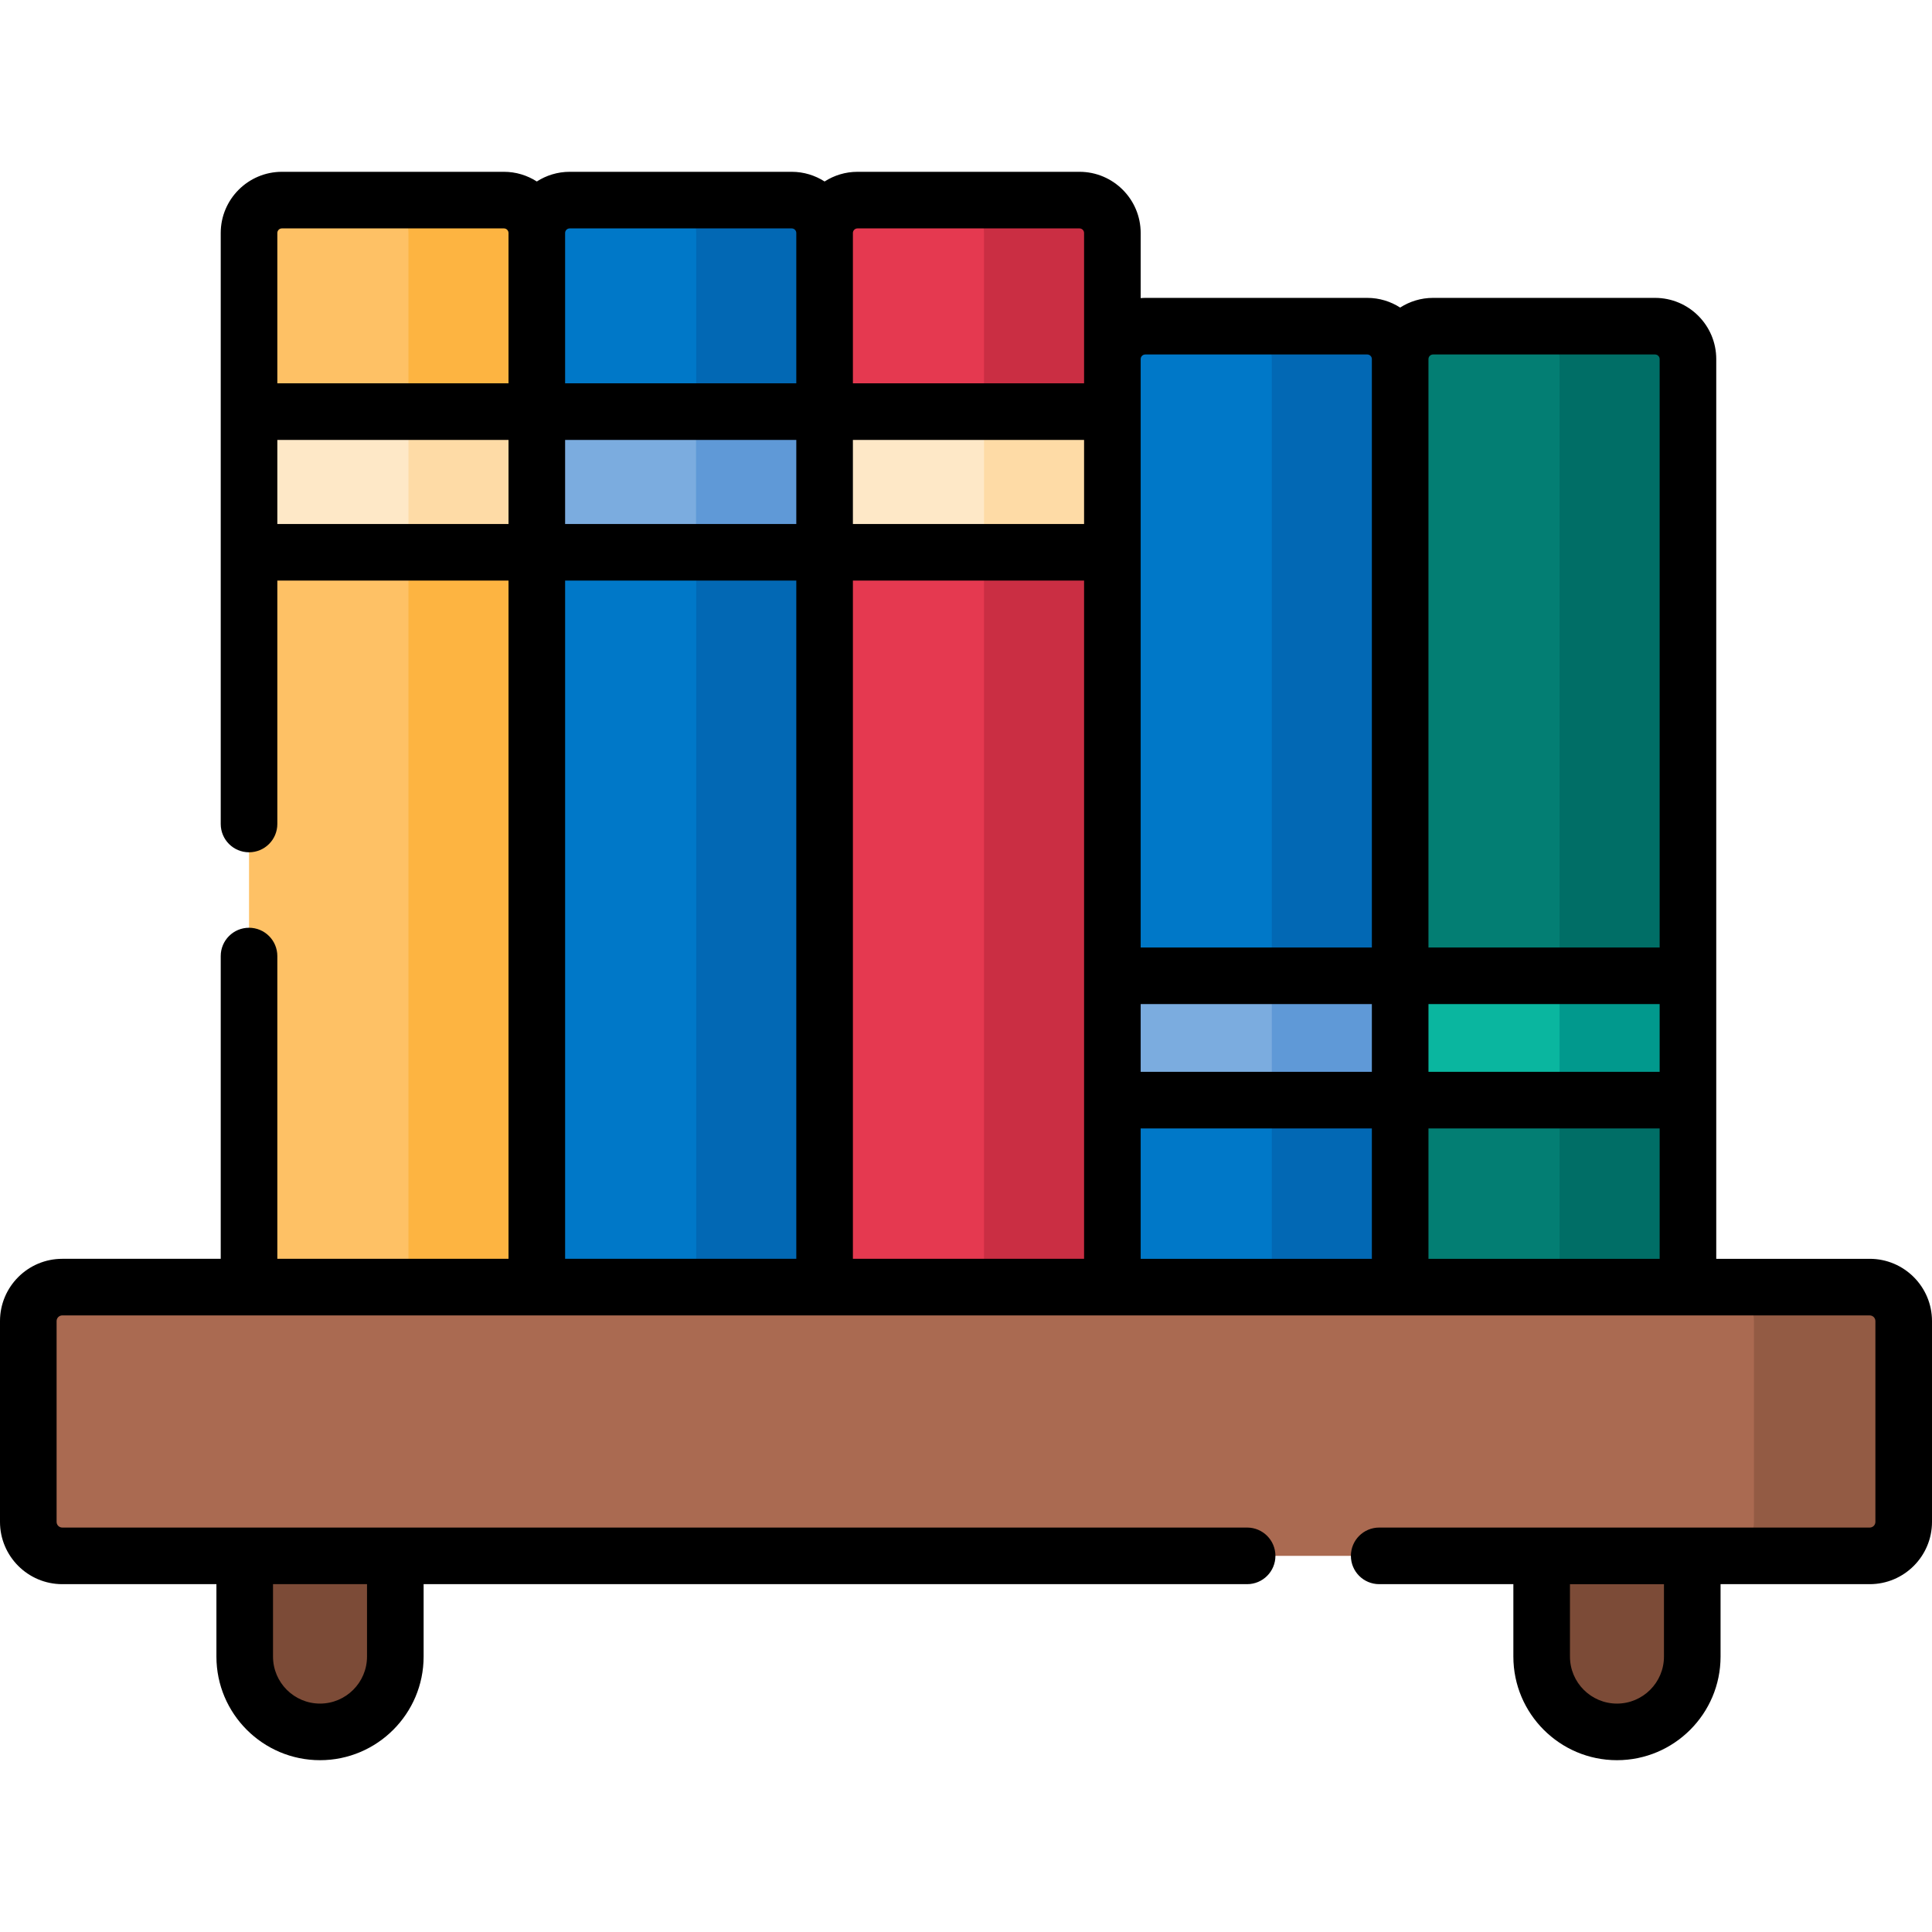
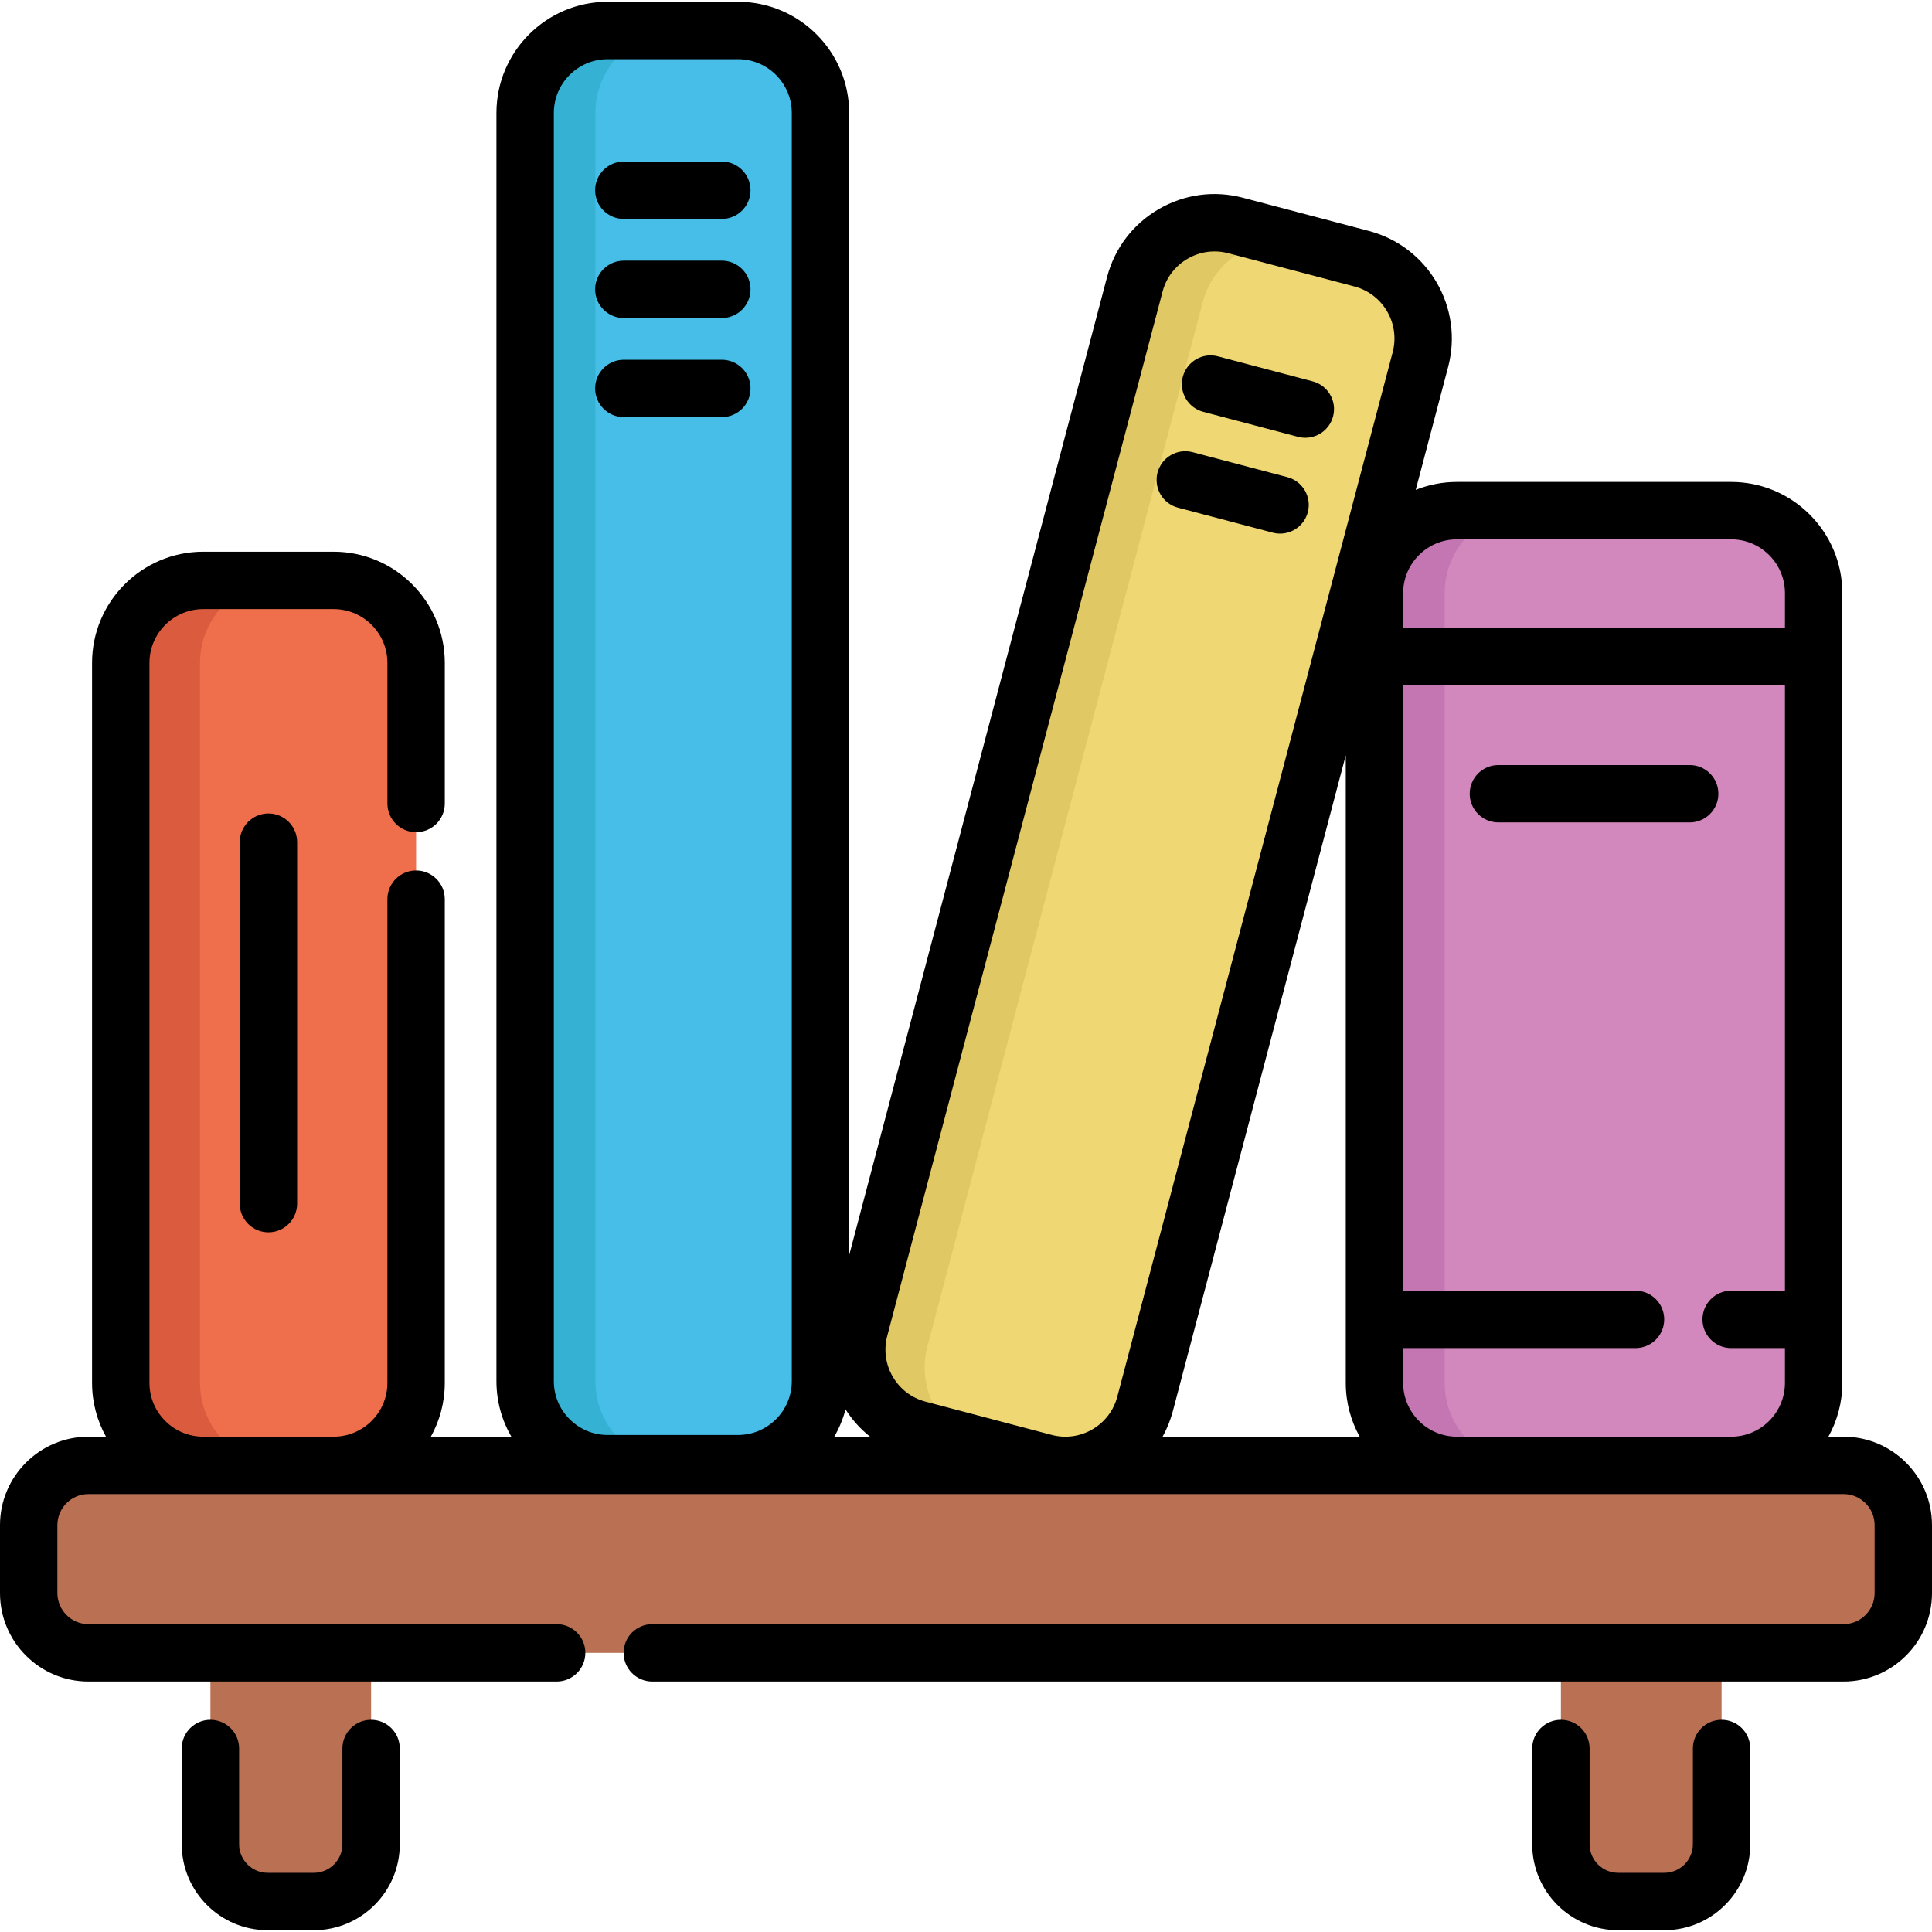
- <svg xmlns="http://www.w3.org/2000/svg" id="Capa_1" enable-background="new 0 0 512 512" height="512" viewBox="0 0 512 512" width="512">
+ <svg xmlns="http://www.w3.org/2000/svg" version="1.1" id="Capa_1" x="0px" y="0px" viewBox="0 0 512 512" style="enable-background:new 0 0 512 512;" xml:space="preserve">
  <g>
-     <g>
-       <path d="m379.774 86.442h58.834c4.814 0 8.716 3.902 8.716 8.716v245.941h-76.266v-245.941c0-4.814 3.902-8.716 8.716-8.716z" fill="#037e73" />
-       <path d="m84.807 458.97c-11.021 0-19.955-8.934-19.955-19.955v-33.96h39.91v33.96c0 11.021-8.934 19.955-19.955 19.955z" fill="#7c4b37" />
-       <path d="m428.512 458.97c-11.021 0-19.955-8.934-19.955-19.955v-33.96h39.91v33.96c0 11.021-8.934 19.955-19.955 19.955z" fill="#7c4b37" />
-       <path d="m294.792 341.098h-76.266v-279.352c0-4.814 3.902-8.716 8.716-8.716h58.834c4.814 0 8.716 3.902 8.716 8.716z" fill="#e53950" />
-       <path d="m218.527 341.098h-76.266v-279.352c0-4.814 3.902-8.716 8.716-8.716h58.834c4.814 0 8.716 3.902 8.716 8.716z" fill="#0078c8" />
-       <path d="m142.261 109.085h76.266v37.277h-76.266z" fill="#7bacdf" />
-       <path d="m142.261 341.098h-76.266v-279.352c0-4.814 3.902-8.716 8.716-8.716h58.834c4.814 0 8.716 3.902 8.716 8.716z" fill="#fec165" />
-       <path d="m303.508 86.442h58.834c4.814 0 8.716 3.902 8.716 8.716v245.941h-76.266v-245.941c0-4.814 3.903-8.716 8.716-8.716z" fill="#0078c8" />
-       <path d="m495.5 412.319h-479c-4.971 0-9-4.029-9-9v-53.221c0-4.971 4.029-9 9-9h479c4.971 0 9 4.029 9 9v53.221c0 4.971-4.029 9-9 9z" fill="#aa6a51" />
-       <path d="m495.5 341.098h-39.685c4.971 0 9 4.03 9 9v53.221c0 4.971-4.029 9-9 9h39.685c4.971 0 9-4.029 9-9v-53.221c0-4.97-4.029-9-9-9z" fill="#935b44" />
-       <path d="m133.545 53.03h-34.016c4.814 0 8.716 3.902 8.716 8.716v279.352h34.016v-279.352c0-4.814-3.902-8.716-8.716-8.716z" fill="#fdb441" />
-       <path d="m362.342 86.442h-34.016c4.814 0 8.716 3.902 8.716 8.716v245.94h34.016v-245.94c0-4.814-3.902-8.716-8.716-8.716z" fill="#0268b4" />
-       <path d="m438.608 86.442h-34.016c4.814 0 8.716 3.902 8.716 8.716v245.94h34.016v-245.94c0-4.814-3.903-8.716-8.716-8.716z" fill="#006e66" />
-       <path d="m286.076 53.03h-34.016c4.814 0 8.716 3.902 8.716 8.716v279.352h34.016v-279.352c0-4.814-3.902-8.716-8.716-8.716z" fill="#ca2e43" />
-       <path d="m218.527 109.085h76.266v37.277h-76.266z" fill="#fee8c7" />
-       <path d="m260.777 109.085h34.016v37.277h-34.016z" fill="#fedba6" />
-       <path d="m294.792 258.592h76.266v32.954h-76.266z" fill="#7bacdf" transform="matrix(-1 0 0 -1 665.851 550.137)" />
-       <path d="m337.042 258.592h34.016v32.953h-34.016z" fill="#5f99d7" />
-       <path d="m371.058 258.592h76.266v32.954h-76.266z" fill="#0ab69f" transform="matrix(-1 0 0 -1 818.382 550.137)" />
-       <path d="m413.308 258.592h34.016v32.953h-34.016z" fill="#01998d" />
-       <path d="m209.811 53.03h-34.016c4.814 0 8.716 3.902 8.716 8.716v279.352h34.016v-279.352c0-4.814-3.903-8.716-8.716-8.716z" fill="#0268b4" />
-       <path d="m184.511 109.085h34.016v37.277h-34.016z" fill="#5f99d7" />
-       <path d="m65.995 109.085h76.266v37.277h-76.266z" fill="#fee8c7" />
-       <path d="m108.245 109.085h34.016v37.277h-34.016z" fill="#fedba6" />
-     </g>
-     <path d="m495.5 333.599h-40.676c0-4.58 0-234.71 0-238.44 0-8.942-7.274-16.217-16.217-16.217h-58.833c-3.209 0-6.196.949-8.717 2.564-2.52-1.615-5.507-2.564-8.716-2.564h-58.833c-.411 0-.814.031-1.217.062v-17.258c0-8.941-7.274-16.216-16.216-16.216h-58.833c-3.209 0-6.195.949-8.716 2.564-2.521-1.615-5.507-2.564-8.716-2.564h-58.833c-3.209 0-6.196.949-8.716 2.564-2.52-1.615-5.507-2.564-8.716-2.564h-58.834c-8.942 0-16.216 7.274-16.216 16.216v156.618c0 4.143 3.358 7.5 7.5 7.5s7.5-3.357 7.5-7.5v-64.502h61.266v179.736h-61.266v-80.234c0-4.143-3.358-7.5-7.5-7.5s-7.5 3.357-7.5 7.5v80.234h-41.995c-9.098 0-16.5 7.401-16.5 16.5v53.221c0 9.099 7.402 16.5 16.5 16.5h40.853v19.196c0 15.139 12.316 27.454 27.455 27.454s27.455-12.315 27.455-27.454v-19.196h218.237c4.143 0 7.5-3.357 7.5-7.5s-3.357-7.5-7.5-7.5c-2.635 0-308.353 0-314 0-.827 0-1.5-.673-1.5-1.5v-53.221c0-.827.673-1.5 1.5-1.5h479c.827 0 1.5.673 1.5 1.5v53.221c0 .827-.673 1.5-1.5 1.5-4.684 0-125.212 0-130 0-4.143 0-7.5 3.357-7.5 7.5s3.357 7.5 7.5 7.5h35.557v19.196c0 15.139 12.316 27.454 27.455 27.454s27.455-12.315 27.455-27.454v-19.196h39.533c9.099 0 16.5-7.401 16.5-16.5v-53.221c0-9.098-7.401-16.499-16.5-16.499zm-398.238 86.22v19.196c0 6.867-5.587 12.454-12.455 12.454s-12.455-5.587-12.455-12.454v-19.196zm52.499-303.234h61.266v22.277h-61.266zm76.266 0h61.265v22.277h-61.265zm76.265 149.507h61.266v17.953h-61.266zm76.266 0h61.267v17.953h-61.267zm1.216-172.151h58.833c.671 0 1.217.546 1.217 1.217v155.934h-61.267v-155.934c.001-.671.547-1.217 1.217-1.217zm-76.265 0h58.833c.67 0 1.216.546 1.216 1.217v155.934h-61.266c0-7.341 0-150.19 0-155.934 0-.671.546-1.217 1.217-1.217zm-76.266-33.411h58.833c.67 0 1.216.545 1.216 1.216v33.412 6.427h-61.265v-39.839c0-.671.545-1.216 1.216-1.216zm-76.266 0h58.833c.671 0 1.216.545 1.216 1.216v39.839h-61.266v-39.839c.001-.671.546-1.216 1.217-1.216zm-76.266 0h58.833c.67 0 1.216.545 1.216 1.216v39.839h-61.265v-39.839c0-.671.546-1.216 1.216-1.216zm-1.216 56.055h61.266v22.277h-61.266zm76.266 37.277h61.266v179.736h-61.266zm76.266 0h61.265v179.736h-61.265zm76.265 145.183h61.266v34.554h-61.266zm76.266 34.554v-34.554h61.267v34.554zm62.409 105.417c0 6.867-5.587 12.454-12.455 12.454s-12.455-5.587-12.455-12.454v-19.196h24.91z" />
+     <path style="fill:#BA7052;" d="M488.559,438.021H23.441c-8.747,0-15.838-7.091-15.838-15.838v-18.005   c0-8.747,7.091-15.838,15.838-15.838H488.56c8.747,0,15.838,7.091,15.838,15.838v18.005   C504.396,430.931,497.305,438.021,488.559,438.021z" />
+     <path style="fill:#BA7052;" d="M98.345,438.021v50.727c0,8.381-6.794,15.174-15.174,15.174H70.937   c-8.381,0-15.174-6.794-15.174-15.174v-50.727" />
+     <path style="fill:#BA7052;" d="M456.238,438.021v50.727c0,8.381-6.794,15.174-15.174,15.174H428.83   c-8.381,0-15.174-6.794-15.174-15.174v-50.727" />
  </g>
+   <path style="fill:#EF6E4B;" d="M53.859,153.812h34.555c12.071,0,21.857,9.786,21.857,21.858v190.816  c0,12.071-9.786,21.858-21.857,21.858H53.859c-12.071,0-21.857-9.786-21.857-21.858V175.669  C32.002,163.598,41.787,153.812,53.859,153.812z" />
+   <path style="fill:#DB5B3E;" d="M53.009,366.485V175.669c0-12.071,9.786-21.858,21.858-21.858H53.859  c-12.071,0-21.858,9.786-21.858,21.858v190.816c0,12.071,9.786,21.857,21.858,21.857h21.007  C62.795,388.342,53.009,378.556,53.009,366.485z" />
+   <path style="fill:#46BEE8;" d="M161.025,8.079h34.555c12.071,0,21.857,9.786,21.857,21.857v336.096  c0,12.071-9.786,21.858-21.857,21.858h-34.555c-12.071,0-21.858-9.786-21.858-21.858V29.936  C139.167,17.865,148.952,8.079,161.025,8.079z" />
+   <path style="fill:#35B2D3;" d="M157.777,366.033V29.936c0-12.071,9.786-21.858,21.857-21.858h-18.61  c-12.071,0-21.857,9.786-21.857,21.858v336.096c0,12.071,9.786,21.857,21.857,21.857h18.61  C167.563,387.89,157.777,378.104,157.777,366.033z" />
+   <path style="fill:#EFD873;" d="M327.455,59.756l33.413,8.809c11.673,3.077,18.64,15.035,15.563,26.707l-72.972,276.779  c-3.077,11.673-15.035,18.64-26.707,15.563l-33.413-8.809c-11.673-3.077-18.64-15.035-15.563-26.707l72.973-276.779  C303.825,63.647,315.782,56.678,327.455,59.756z" />
+   <path style="fill:#E0C865;" d="M245.77,356.842l72.973-276.778c3.077-11.673,15.035-18.641,26.707-15.563l-17.995-4.745  c-11.673-3.077-23.63,3.89-26.707,15.563l-72.973,276.778c-3.077,11.673,3.89,23.63,15.563,26.707l17.995,4.745  C249.66,380.472,242.692,368.515,245.77,356.842z" />
+   <path style="fill:#D388BD;" d="M386.103,135.325h72.673c12.071,0,21.858,9.786,21.858,21.857v209.304  c0,12.071-9.786,21.858-21.858,21.858h-72.673c-12.071,0-21.858-9.786-21.858-21.858V157.181  C364.245,145.11,374.031,135.325,386.103,135.325z" />
+   <path style="fill:#C476B2;" d="M382.855,366.485V157.181c0-12.071,9.786-21.858,21.857-21.858h-18.61  c-12.071,0-21.857,9.786-21.857,21.858v209.303c0,12.071,9.786,21.857,21.857,21.857h18.61  C392.641,388.342,382.855,378.556,382.855,366.485z" />
+   <path d="M488.559,380.738h-4.011c2.347-4.227,3.688-9.085,3.688-14.253V157.181c0-16.244-13.216-29.461-29.462-29.461h-72.673  c-3.857,0-7.54,0.752-10.919,2.107l8.599-32.616c4.142-15.708-5.268-31.857-20.976-35.998l-33.414-8.808  c-7.613-2.007-15.545-0.93-22.343,3.032S295.4,65.772,293.393,73.382l-68.355,259.264V29.936c0-16.245-13.216-29.462-29.462-29.462  h-34.554c-16.245,0-29.462,13.217-29.462,29.462v336.096c0,5.354,1.443,10.374,3.949,14.705h-21.326  c2.347-4.227,3.688-9.085,3.688-14.253V238.287c0-4.199-3.404-7.604-7.604-7.604s-7.604,3.405-7.604,7.604v128.198  c0,7.858-6.394,14.253-14.254,14.253H53.859c-7.859,0-14.254-6.394-14.254-14.253V175.67c0-7.859,6.394-14.254,14.254-14.254h34.554  c7.859,0,14.254,6.394,14.254,14.254v37.27c0,4.199,3.404,7.604,7.604,7.604s7.604-3.405,7.604-7.604v-37.27  c0-16.245-13.216-29.462-29.462-29.462H53.859c-16.245,0-29.462,13.217-29.462,29.462v190.816c0,5.168,1.341,10.026,3.688,14.253  H23.44C10.516,380.738,0,391.254,0,404.179v18.004c0,12.926,10.516,23.441,23.441,23.441h124.077c4.2,0,7.604-3.405,7.604-7.604  c0-4.199-3.404-7.604-7.604-7.604H23.441c-4.54,0-8.234-3.694-8.234-8.234v-18.004c0-4.54,3.695-8.234,8.234-8.234h30.418h34.554  h297.689h72.673h29.783c4.54,0,8.234,3.694,8.234,8.234v18.004c0,4.54-3.695,8.234-8.234,8.234H172.866  c-4.2,0-7.604,3.405-7.604,7.604c0,4.199,3.404,7.604,7.604,7.604h315.692c12.926,0,23.441-10.516,23.441-23.441v-18.004  C512,391.254,501.484,380.738,488.559,380.738z M386.103,142.929h72.673c7.859,0,14.254,6.394,14.254,14.253v9.226H371.85v-9.226  C371.85,149.323,378.243,142.929,386.103,142.929z M356.642,366.485c0,5.168,1.341,10.026,3.688,14.253h-52.231  c1.154-2.086,2.077-4.34,2.712-6.747l45.831-173.833V366.485z M235.128,354.037L308.1,77.258c0.97-3.681,3.316-6.764,6.606-8.682  c2.208-1.287,4.664-1.945,7.153-1.945c1.22,0,2.447,0.158,3.657,0.477l33.414,8.809c7.599,2.004,12.151,9.817,10.149,17.416  l-72.973,276.779c-0.97,3.681-3.316,6.764-6.606,8.682s-7.126,2.439-10.81,1.468l-33.414-8.809  c-3.681-0.971-6.764-3.316-8.682-6.606S234.157,357.718,235.128,354.037z M146.772,29.936c0-7.859,6.394-14.254,14.254-14.254  h34.554c7.859,0,14.254,6.394,14.254,14.254v336.096c0,7.859-6.394,14.254-14.254,14.254h-34.554  c-7.859,0-14.254-6.394-14.254-14.254V29.936z M224.076,373.511c1.775,2.788,3.97,5.217,6.497,7.227h-9.481  C222.388,378.497,223.403,376.073,224.076,373.511z M386.103,380.738c-7.859,0-14.254-6.394-14.254-14.253v-9.226h61.579  c4.2,0,7.604-3.405,7.604-7.604c0-4.199-3.404-7.604-7.604-7.604h-61.579V181.616h101.179v160.435h-14.252  c-4.2,0-7.604,3.405-7.604,7.604c0,4.199,3.404,7.604,7.604,7.604h14.252v9.226c0,7.858-6.394,14.253-14.254,14.253L386.103,380.738  L386.103,380.738z" />
+   <path d="M98.345,455.766c-4.2,0-7.604,3.405-7.604,7.604v25.378c0,4.174-3.396,7.571-7.571,7.571H70.937  c-4.174,0-7.571-3.396-7.571-7.571V463.37c0-4.199-3.404-7.604-7.604-7.604s-7.604,3.405-7.604,7.604v25.378  c0,12.56,10.218,22.778,22.778,22.778H83.17c12.561,0,22.778-10.219,22.778-22.778V463.37  C105.949,459.17,102.545,455.766,98.345,455.766z" />
+   <path d="M456.238,455.766c-4.2,0-7.604,3.405-7.604,7.604v25.378c0,4.174-3.396,7.571-7.57,7.571H428.83  c-4.174,0-7.57-3.396-7.57-7.571V463.37c0-4.199-3.404-7.604-7.604-7.604s-7.604,3.405-7.604,7.604v25.378  c0,12.56,10.218,22.778,22.778,22.778h12.233c12.561,0,22.778-10.219,22.778-22.778V463.37  C463.842,459.17,460.438,455.766,456.238,455.766z" />
+   <path d="M63.533,223.185v95.786c0,4.199,3.404,7.604,7.604,7.604s7.604-3.405,7.604-7.604v-95.786c0-4.199-3.404-7.604-7.604-7.604  S63.533,218.985,63.533,223.185z" />
+   <path d="M165.314,58.021h25.976c4.2,0,7.604-3.405,7.604-7.604s-3.404-7.604-7.604-7.604h-25.976c-4.2,0-7.604,3.405-7.604,7.604  S161.114,58.021,165.314,58.021z" />
+   <path d="M165.314,84.283h25.976c4.2,0,7.604-3.405,7.604-7.604c0-4.199-3.404-7.604-7.604-7.604h-25.976  c-4.2,0-7.604,3.405-7.604,7.604C157.71,80.878,161.114,84.283,165.314,84.283z" />
+   <path d="M165.314,110.545h25.976c4.2,0,7.604-3.405,7.604-7.604c0-4.199-3.404-7.604-7.604-7.604h-25.976  c-4.2,0-7.604,3.405-7.604,7.604C157.71,107.14,161.114,110.545,165.314,110.545z" />
+   <path d="M318.871,109.141l25.117,6.623c0.65,0.171,1.302,0.253,1.944,0.253c3.369,0,6.448-2.257,7.347-5.667  c1.072-4.061-1.353-8.22-5.414-9.291l-25.117-6.623c-4.061-1.073-8.22,1.354-9.291,5.414  C312.385,103.911,314.81,108.071,318.871,109.141z" />
+   <path d="M312.175,134.536l25.117,6.623c0.65,0.171,1.302,0.253,1.944,0.253c3.369,0,6.448-2.257,7.347-5.667  c1.072-4.061-1.354-8.22-5.414-9.291l-25.117-6.623c-4.06-1.074-8.22,1.354-9.291,5.414  C305.69,129.305,308.115,133.465,312.175,134.536z" />
+   <path d="M455.389,210.35c0-4.199-3.404-7.604-7.604-7.604h-50.693c-4.2,0-7.604,3.405-7.604,7.604c0,4.199,3.404,7.604,7.604,7.604  h50.693C451.986,217.954,455.389,214.55,455.389,210.35z" />
+   <g>
+ </g>
+   <g>
+ </g>
+   <g>
+ </g>
+   <g>
+ </g>
+   <g>
+ </g>
+   <g>
+ </g>
+   <g>
+ </g>
+   <g>
+ </g>
+   <g>
+ </g>
+   <g>
+ </g>
+   <g>
+ </g>
+   <g>
+ </g>
+   <g>
+ </g>
+   <g>
+ </g>
+   <g>
+ </g>
</svg>
